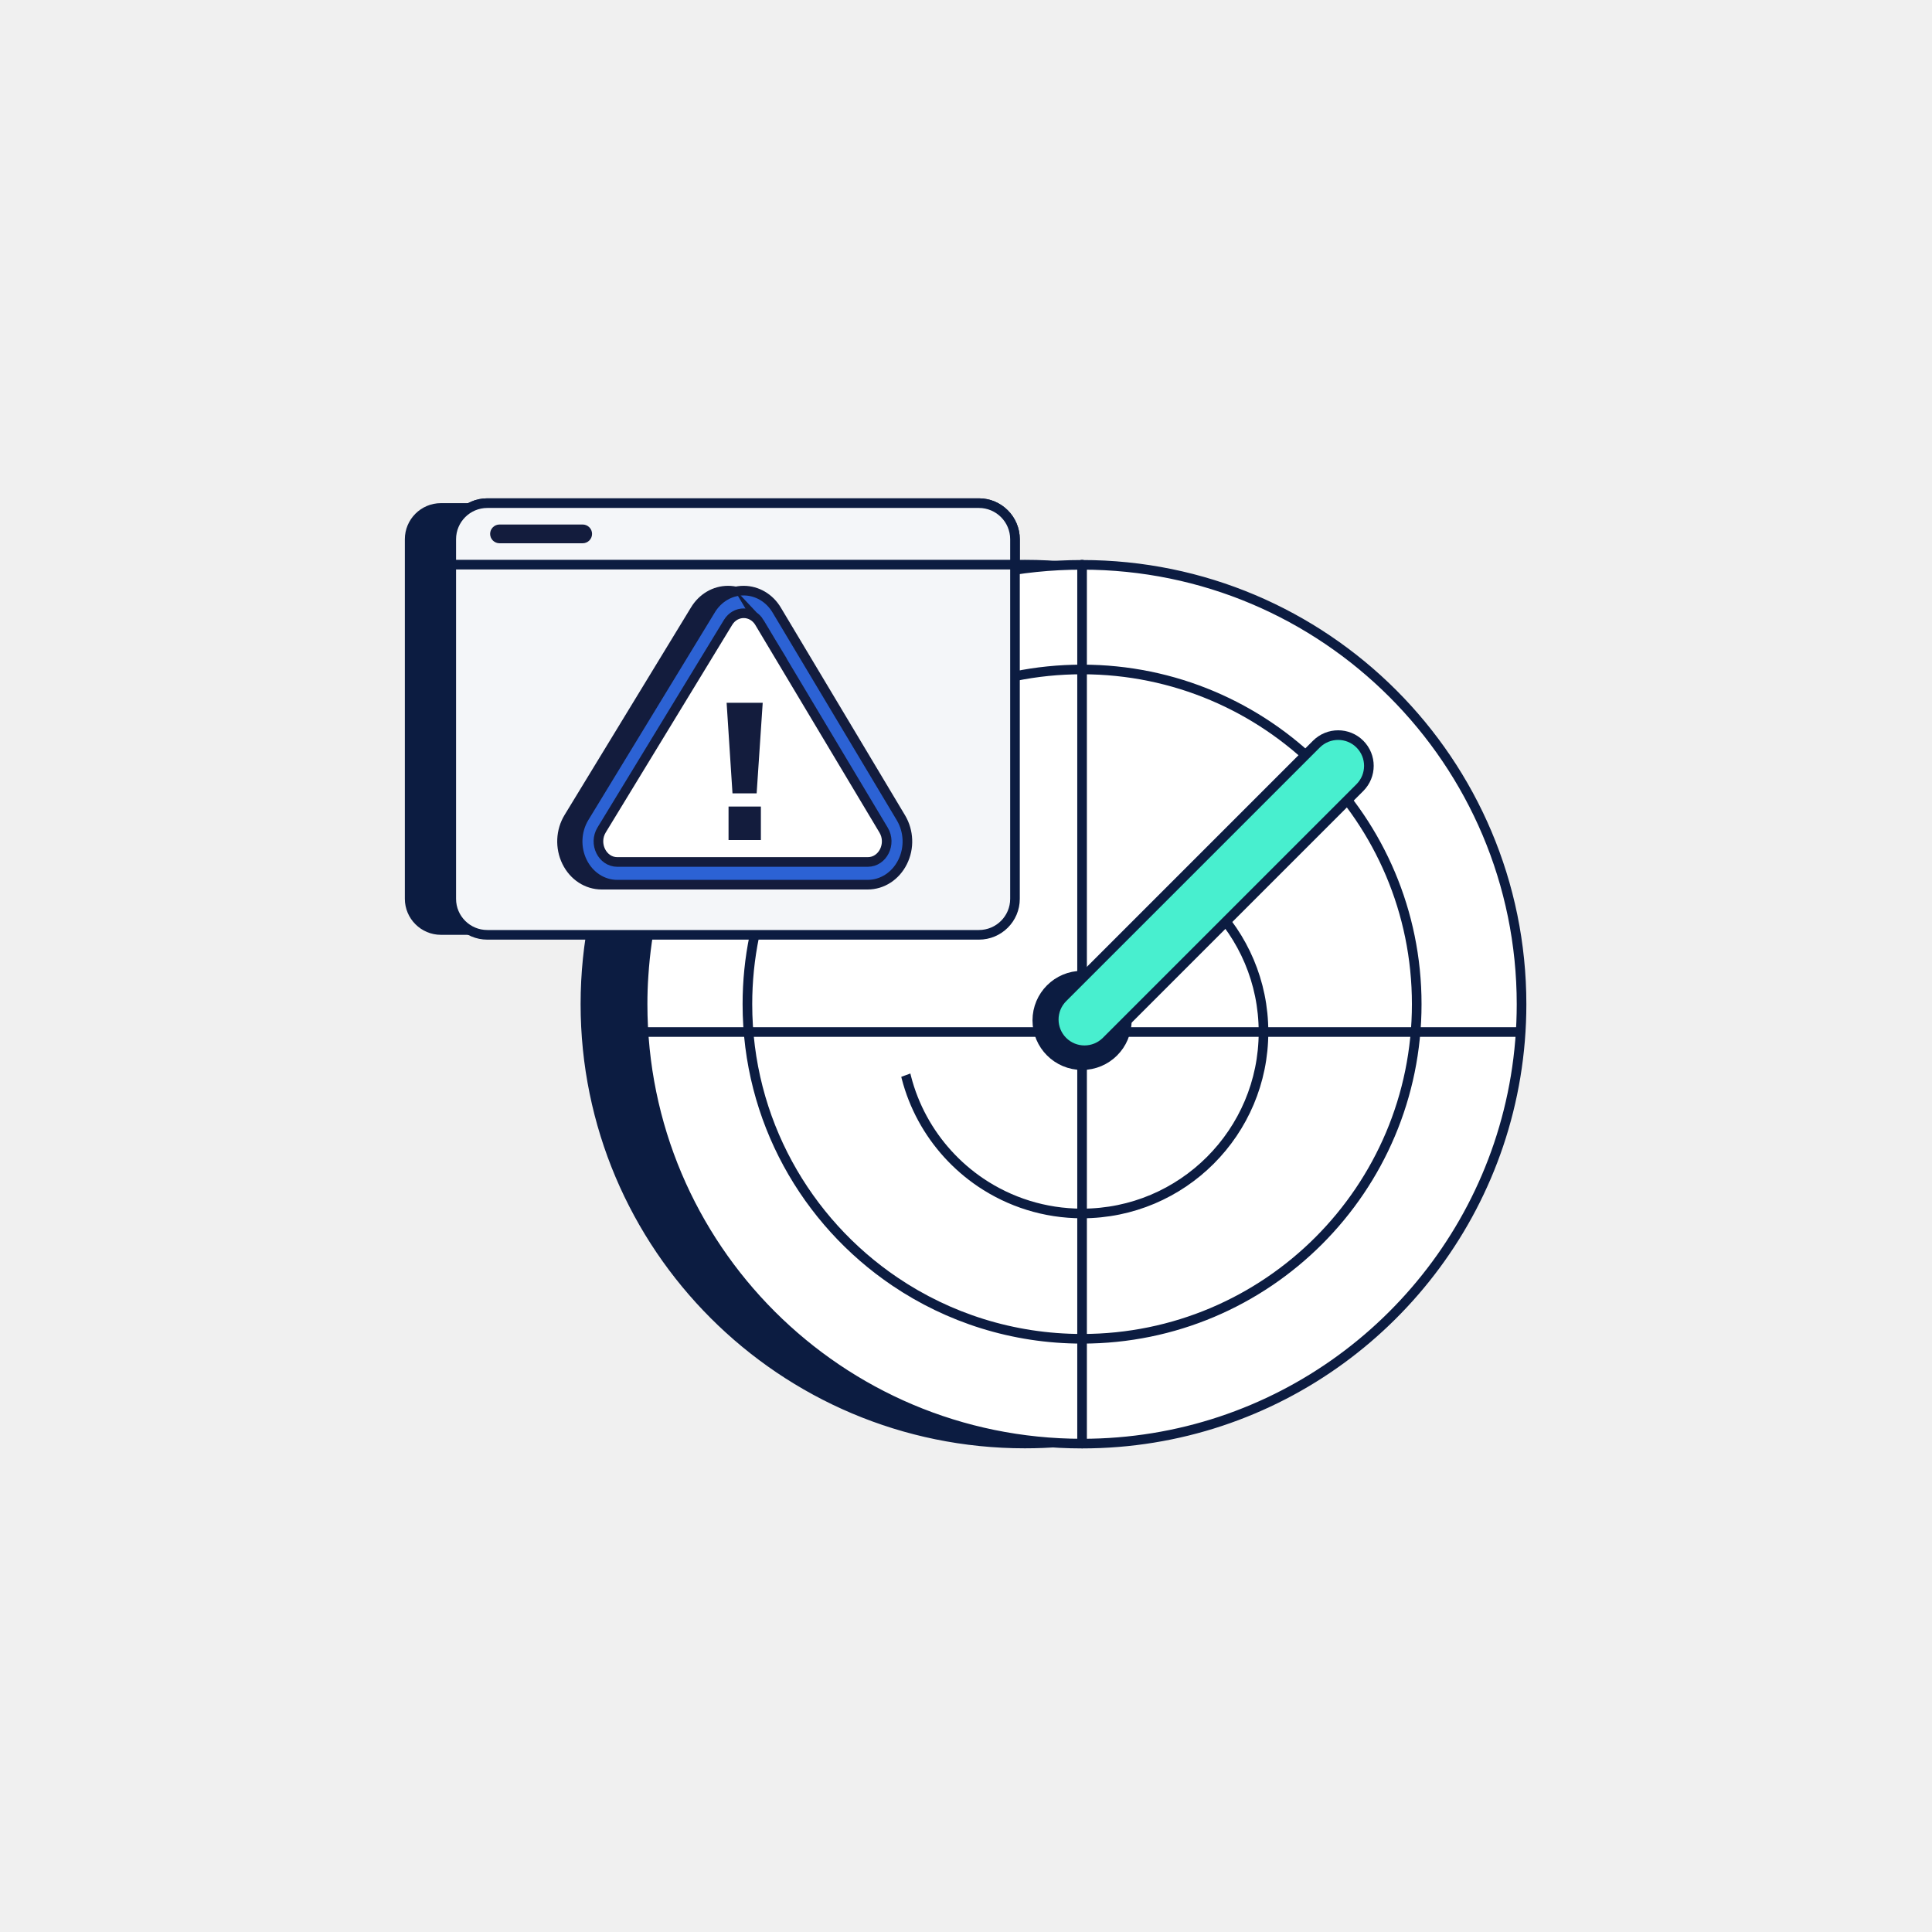
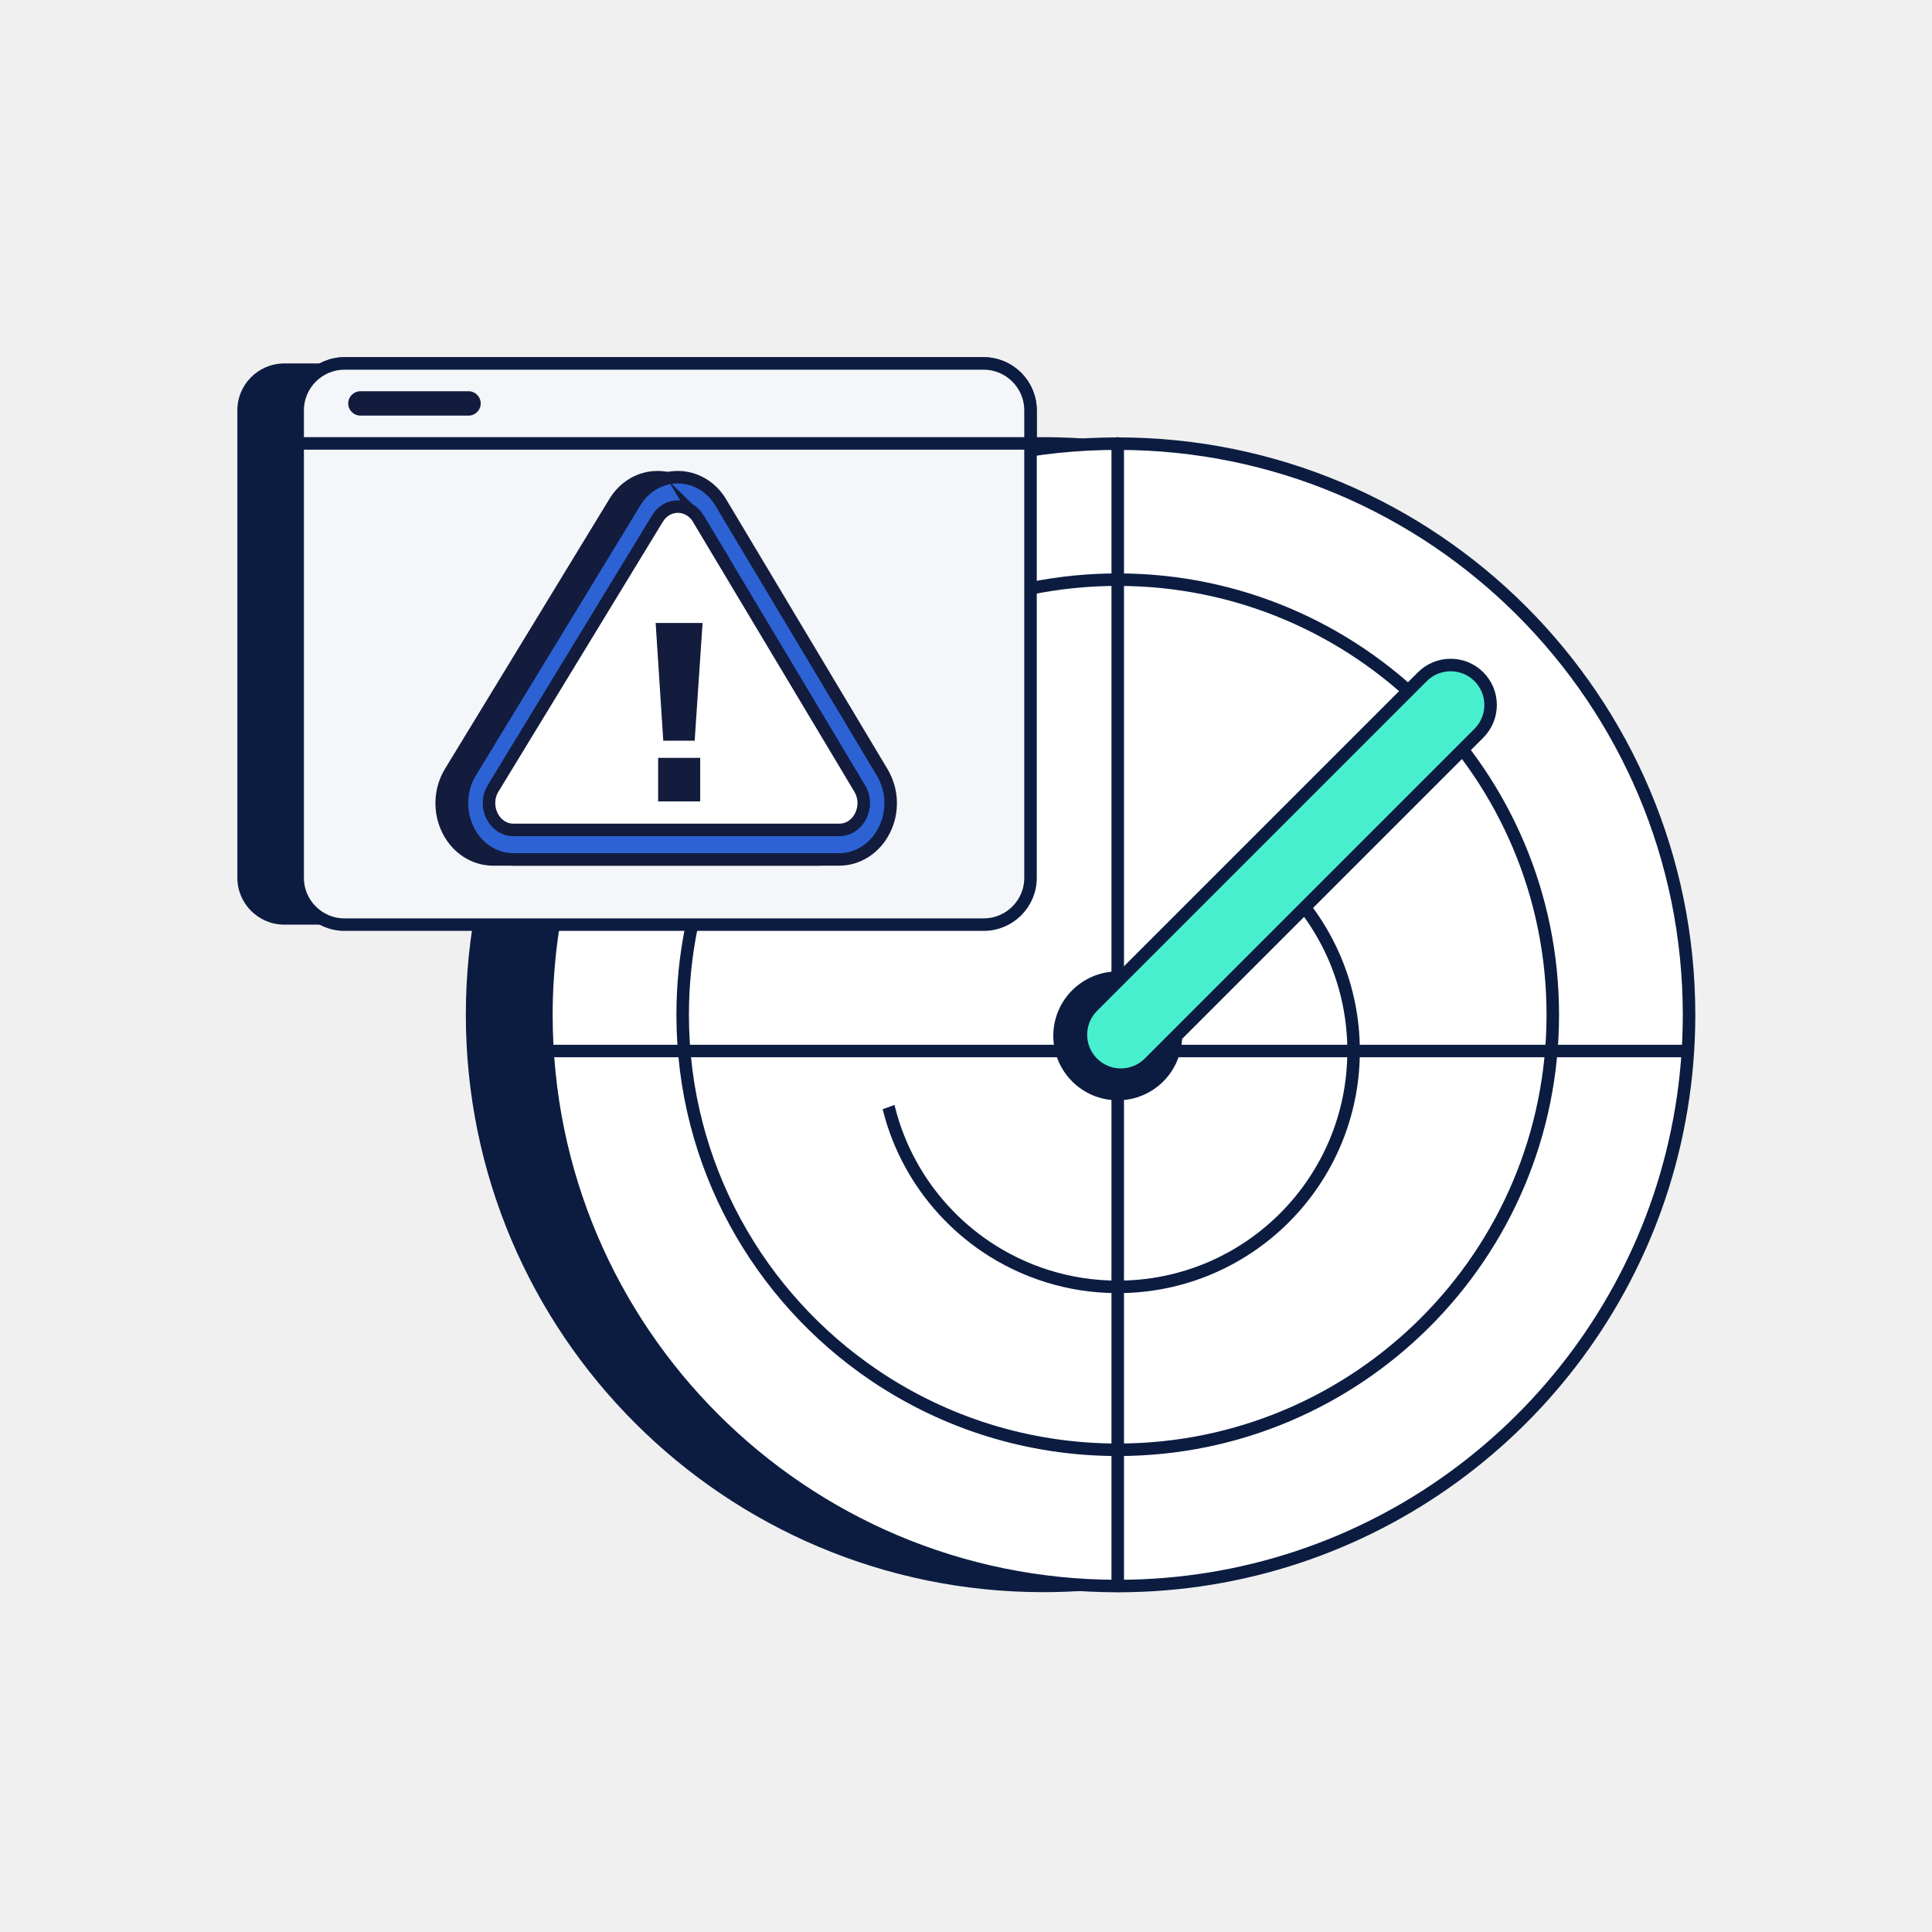
<svg xmlns="http://www.w3.org/2000/svg" width="345" height="345" viewBox="0 0 345 345" fill="none">
  <g clip-path="url(#clip0_3602_15223)">
-     <path d="M261.495 179.308C261.495 188.091 260.052 196.547 257.388 204.436C246.92 235.442 217.581 257.769 183.017 257.769C139.688 257.769 104.539 222.637 104.539 179.308C104.539 135.978 139.688 100.83 183.017 100.83C226.347 100.83 261.495 135.961 261.495 179.308Z" fill="#0C1C41" stroke="#0C1C41" stroke-width="1.719" stroke-linecap="round" stroke-linejoin="round" />
-     <path d="M271.705 179.308C271.705 188.09 270.261 196.529 267.597 204.436C257.13 235.442 227.791 257.786 193.227 257.786C149.897 257.786 114.748 222.654 114.748 179.325C114.748 177.623 114.8 175.922 114.92 174.237C117 141.65 138.966 114.476 168.803 104.731C171.484 103.854 174.217 103.115 177.002 102.531C182.244 101.431 187.658 100.864 193.227 100.864C236.573 100.864 271.705 135.995 271.705 179.342V179.308Z" fill="white" stroke="#0C1C41" stroke-width="1.719" stroke-linecap="round" stroke-linejoin="round" />
-     <path d="M225.625 184.292C225.625 202.184 211.119 216.69 193.227 216.69C186.523 216.69 180.284 214.645 175.111 211.156C166.5 205.329 160.828 195.481 160.828 184.292C160.828 166.4 175.334 151.894 193.227 151.894C211.119 151.894 225.625 166.4 225.625 184.292Z" fill="white" stroke="#0C1C41" stroke-width="1.719" stroke-linecap="round" stroke-linejoin="round" />
-     <path d="M238.877 133.864L195.908 174.478L190.494 181.576L126.762 204.676C126.762 204.676 127.089 122.554 151.117 117.003C175.145 111.451 232.689 112.603 238.877 133.881V133.864Z" fill="white" />
-     <path d="M271.223 184.292H114.284" stroke="#0C1C41" stroke-width="1.719" stroke-linecap="round" stroke-linejoin="round" />
-     <path d="M193.227 100.83V257.769" stroke="#0C1C41" stroke-width="1.719" stroke-linecap="round" stroke-linejoin="round" />
-     <path d="M193.227 190.205C197.641 190.205 201.219 186.626 201.219 182.212C201.219 177.798 197.641 174.22 193.227 174.22C188.813 174.22 185.234 177.798 185.234 182.212C185.234 186.626 188.813 190.205 193.227 190.205Z" fill="#0C1C41" stroke="#0C1C41" stroke-width="1.719" stroke-linecap="round" stroke-linejoin="round" />
-     <path d="M252.987 179.308C252.987 212.308 226.227 239.069 193.227 239.069C180.852 239.069 169.353 235.305 159.814 228.859C143.916 218.117 133.466 199.933 133.466 179.308C133.466 146.308 160.227 119.547 193.227 119.547C226.227 119.547 252.987 146.308 252.987 179.308Z" stroke="#0C1C41" stroke-width="1.719" stroke-linecap="round" stroke-linejoin="round" />
-     <path d="M242.832 140.649C244.98 138.501 244.983 135.022 242.838 132.877C240.694 130.733 237.214 130.735 235.066 132.883L189.783 178.167C187.635 180.315 187.632 183.794 189.777 185.939C191.921 188.083 195.401 188.081 197.549 185.933L242.832 140.649Z" fill="#48EFCF" stroke="#0C1C41" stroke-width="1.719" stroke-linecap="round" stroke-linejoin="round" />
-     <path d="M166.5 89.847H78.741C75.181 89.847 72.295 92.732 72.295 96.292V160.487C72.295 164.047 75.181 166.933 78.741 166.933H166.5C170.06 166.933 172.945 164.047 172.945 160.487V96.292C172.945 92.732 170.06 89.847 166.5 89.847Z" fill="#0C1C41" />
-     <path d="M181.247 96.292V160.504C181.247 164.062 178.359 166.933 174.802 166.933H87.025C83.467 166.933 80.58 164.062 80.58 160.504V96.292C80.58 92.734 83.467 89.847 87.025 89.847H174.802C178.359 89.847 181.247 92.734 181.247 96.292Z" fill="#F4F6F9" stroke="#0C1C41" stroke-width="1.719" stroke-linecap="round" stroke-linejoin="round" />
-     <path d="M181.247 96.292V100.829H80.58V96.292C80.58 92.734 83.467 89.847 87.025 89.847H174.802C178.359 89.847 181.247 92.734 181.247 96.292Z" fill="#F4F6F9" stroke="#0C1C41" stroke-width="1.719" stroke-linecap="round" stroke-linejoin="round" />
-     <path d="M89.208 97.014H104.041C104.971 97.014 105.725 96.263 105.725 95.338C105.725 94.412 104.971 93.662 104.041 93.662H89.208C88.278 93.662 87.523 94.412 87.523 95.338C87.523 96.263 88.278 97.014 89.208 97.014Z" fill="#131C3D" />
-     <path d="M107.444 157.978C104.831 157.978 102.442 156.431 101.205 153.905C99.967 151.378 100.105 148.353 101.548 145.981L124.133 108.908C125.439 106.759 127.622 105.47 130.011 105.47C132.417 105.47 134.634 106.776 135.923 108.959L158.095 146.033C159.522 148.422 159.642 151.447 158.388 153.939C157.15 156.431 154.761 157.978 152.166 157.978H107.427H107.444Z" fill="#131C3D" stroke="#131C3D" stroke-width="1.719" stroke-miterlimit="10" />
-     <path d="M110.228 157.978C107.616 157.978 105.227 156.431 103.989 153.905C102.752 151.378 102.889 148.353 104.333 145.981L126.917 108.908C128.224 106.759 130.406 105.47 132.795 105.47C135.184 105.47 137.419 106.776 138.708 108.959L160.88 146.033C162.306 148.422 162.427 151.447 161.172 153.939C159.934 156.431 157.545 157.978 154.95 157.978H110.211H110.228Z" fill="#2C62D4" stroke="#131C3D" stroke-width="1.719" stroke-miterlimit="10" />
-     <path d="M135.631 111.177C134.308 108.977 131.352 108.942 130.011 111.142L107.427 148.216C105.949 150.656 107.547 153.922 110.228 153.922H154.967C157.649 153.922 159.247 150.673 157.786 148.233L135.614 111.159L135.631 111.177Z" fill="white" stroke="#131C3D" stroke-width="1.719" stroke-miterlimit="10" />
-     <path d="M129.753 125.494H136.198L135.116 141.667H130.802L129.753 125.494ZM130.097 150.003V144.022H135.872V150.003H130.097Z" fill="#131C3D" />
+     <path d="M288.344 181.2C288.344 192.618 286.467 203.611 283.004 213.867C269.396 254.175 231.256 283.199 186.322 283.199C129.994 283.199 84.301 237.529 84.301 181.2C84.301 124.872 129.994 79.179 186.322 79.179C242.651 79.179 288.344 124.849 288.344 181.2Z" fill="#0C1C41" stroke="#0C1C41" stroke-width="2.234" stroke-linecap="round" stroke-linejoin="round" />
+     <path d="M301.616 181.2C301.616 192.618 299.739 203.588 296.276 213.867C282.669 254.175 244.528 283.222 199.595 283.222C143.266 283.222 97.573 237.551 97.573 181.222C97.573 179.01 97.64 176.798 97.796 174.609C100.5 132.245 129.055 96.919 167.844 84.251C171.33 83.111 174.882 82.15 178.502 81.391C185.317 79.96 192.355 79.223 199.595 79.223C255.945 79.223 301.616 124.894 301.616 181.245V181.2Z" fill="white" stroke="#0C1C41" stroke-width="2.234" stroke-linecap="round" stroke-linejoin="round" />
+     <path d="M241.712 187.68C241.712 210.94 222.854 229.798 199.595 229.798C190.88 229.798 182.77 227.139 176.044 222.603C164.85 215.029 157.477 202.226 157.477 187.68C157.477 164.42 176.335 145.562 199.595 145.562C222.854 145.562 241.712 164.42 241.712 187.68Z" fill="white" stroke="#0C1C41" stroke-width="2.234" stroke-linecap="round" stroke-linejoin="round" />
+     <path d="M258.94 122.123L203.08 174.922L196.042 184.15L113.191 214.18C113.191 214.18 113.616 107.421 144.852 100.204C176.089 92.987 250.896 94.484 258.94 122.146V122.123Z" fill="white" />
+     <path d="M300.991 187.68H96.97" stroke="#0C1C41" stroke-width="2.234" stroke-linecap="round" stroke-linejoin="round" />
+     <path d="M199.594 79.179V283.199" stroke="#0C1C41" stroke-width="2.234" stroke-linecap="round" stroke-linejoin="round" />
+     <path d="M199.595 195.366C205.333 195.366 209.984 190.714 209.984 184.976C209.984 179.238 205.333 174.586 199.595 174.586C193.856 174.586 189.205 179.238 189.205 184.976C189.205 190.714 193.856 195.366 199.595 195.366Z" fill="#0C1C41" stroke="#0C1C41" stroke-width="2.234" stroke-linecap="round" stroke-linejoin="round" />
+     <path d="M277.284 181.2C277.284 224.1 242.494 258.889 199.594 258.889C183.507 258.889 168.559 253.996 156.158 245.617C135.49 231.652 121.905 208.012 121.905 181.2C121.905 138.3 156.694 103.511 199.594 103.511C242.494 103.511 277.284 138.3 277.284 181.2Z" stroke="#0C1C41" stroke-width="2.234" stroke-linecap="round" stroke-linejoin="round" />
+     <path d="M264.082 130.945C266.874 128.152 266.878 123.629 264.09 120.841C261.302 118.053 256.778 118.057 253.986 120.849L195.118 179.717C192.325 182.51 192.322 187.033 195.11 189.821C197.898 192.609 202.421 192.605 205.213 189.813L264.082 130.945Z" fill="#48EFCF" stroke="#0C1C41" stroke-width="2.234" stroke-linecap="round" stroke-linejoin="round" />
+     <path d="M164.85 64.901H50.763C46.135 64.901 42.384 68.652 42.384 73.28V156.734C42.384 161.361 46.135 165.113 50.763 165.113H164.85C169.478 165.113 173.229 161.361 173.229 156.734V73.28C173.229 68.652 169.478 64.901 164.85 64.901Z" fill="#0C1C41" />
+     <path d="M184.021 73.28V156.756C184.021 161.381 180.267 165.113 175.642 165.113H61.532C56.907 165.113 53.154 161.381 53.154 156.756V73.28C53.154 68.655 56.907 64.901 61.532 64.901H175.642C180.267 64.901 184.021 68.655 184.021 73.28Z" fill="#F4F6F9" stroke="#0C1C41" stroke-width="2.234" stroke-linecap="round" stroke-linejoin="round" />
+     <path d="M184.021 73.28V79.178H53.154V73.28C53.154 68.655 56.907 64.901 61.532 64.901H175.642C180.267 64.901 184.021 68.655 184.021 73.28Z" fill="#F4F6F9" stroke="#0C1C41" stroke-width="2.234" stroke-linecap="round" stroke-linejoin="round" />
+     <path d="M64.37 74.218H83.653C84.862 74.218 85.843 73.243 85.843 72.04C85.843 70.837 84.862 69.861 83.653 69.861H64.37C63.161 69.861 62.181 70.837 62.181 72.04C62.181 73.243 63.161 74.218 64.37 74.218Z" fill="#131C3D" />
+     <path d="M88.077 153.472C84.681 153.472 81.575 151.461 79.966 148.176C78.357 144.892 78.536 140.959 80.413 137.876L109.773 89.68C111.471 86.887 114.308 85.211 117.414 85.211C120.542 85.211 123.425 86.91 125.101 89.747L153.924 137.943C155.778 141.048 155.935 144.981 154.304 148.221C152.695 151.461 149.589 153.472 146.215 153.472H88.055H88.077Z" fill="#131C3D" stroke="#131C3D" stroke-width="2.234" stroke-miterlimit="10" />
+     <path d="M91.697 153.472C88.3 153.472 85.195 151.461 83.586 148.176C81.977 144.892 82.156 140.959 84.033 137.876L113.392 89.68C115.09 86.887 117.928 85.211 121.034 85.211C124.14 85.211 127.044 86.91 128.72 89.747L157.544 137.943C159.398 141.048 159.555 144.981 157.923 148.221C156.315 151.461 153.209 153.472 149.835 153.472H91.674H91.697Z" fill="#2C62D4" stroke="#131C3D" stroke-width="2.234" stroke-miterlimit="10" />
+     <path d="M124.721 92.629C123 89.769 119.157 89.725 117.414 92.585L88.055 140.78C86.133 143.953 88.211 148.198 91.697 148.198H149.857C153.343 148.198 155.421 143.975 153.522 140.803L124.698 92.607L124.721 92.629Z" fill="white" stroke="#131C3D" stroke-width="2.234" stroke-miterlimit="10" />
+     <path d="M117.079 111.242H125.458L124.05 132.267H118.442L117.079 111.242ZM117.526 143.104V135.328H125.033V143.104H117.526Z" fill="#131C3D" />
  </g>
  <defs>
    <clipPath id="clip0_3602_15223">
-       <rect width="220" height="220" fill="white" transform="translate(62 63)" />
+       <rect width="286" height="286" fill="white" transform="translate(29 30)" />
    </clipPath>
  </defs>
</svg>
